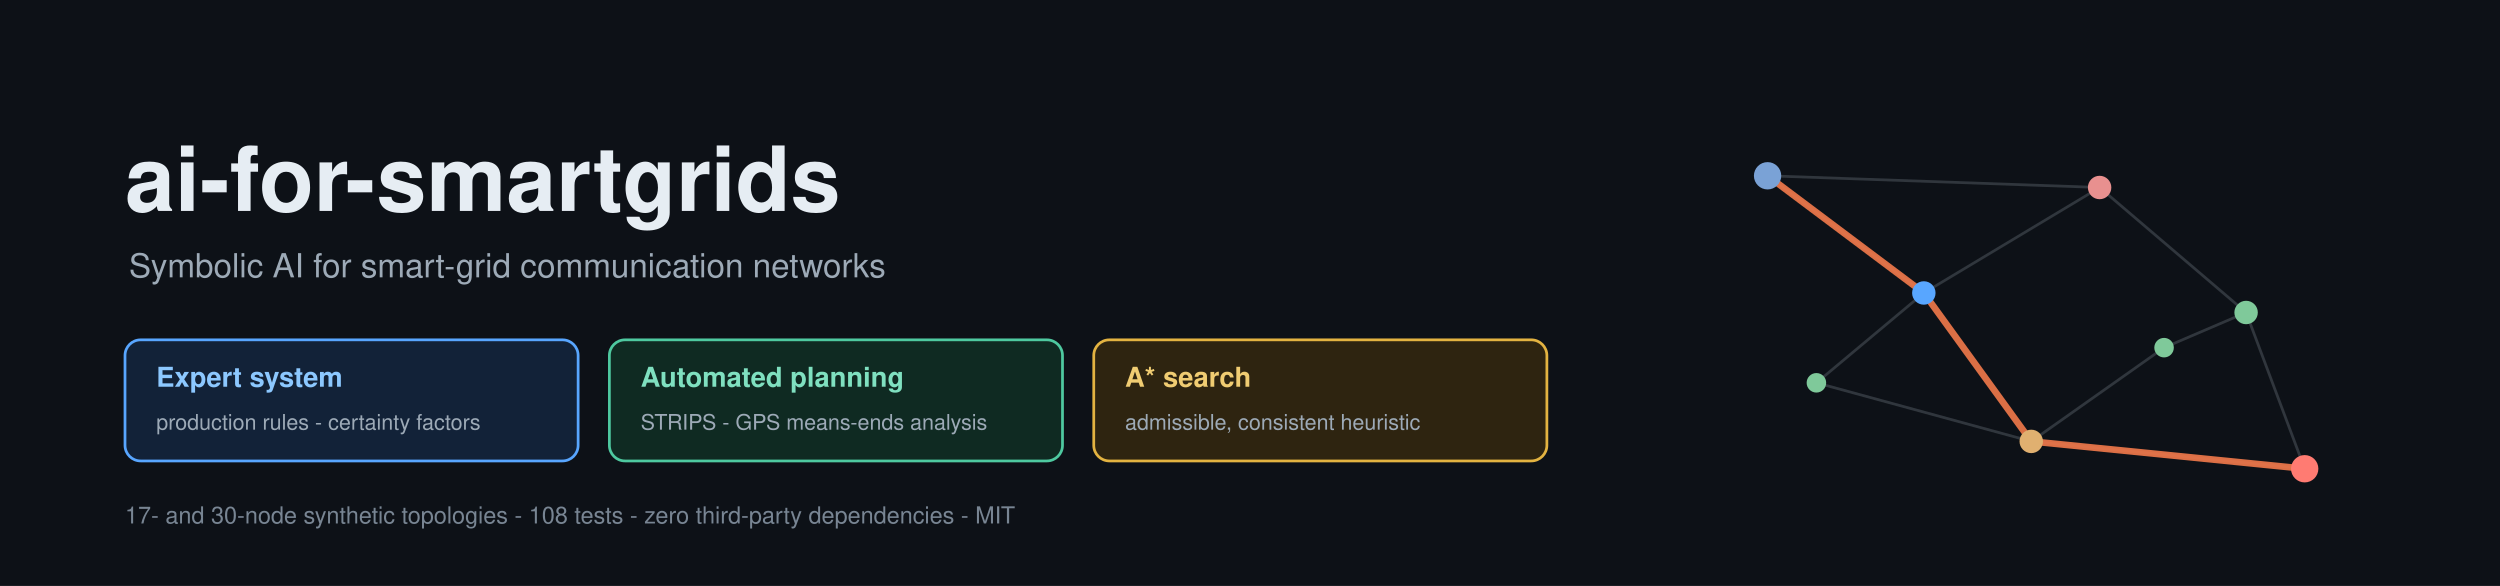
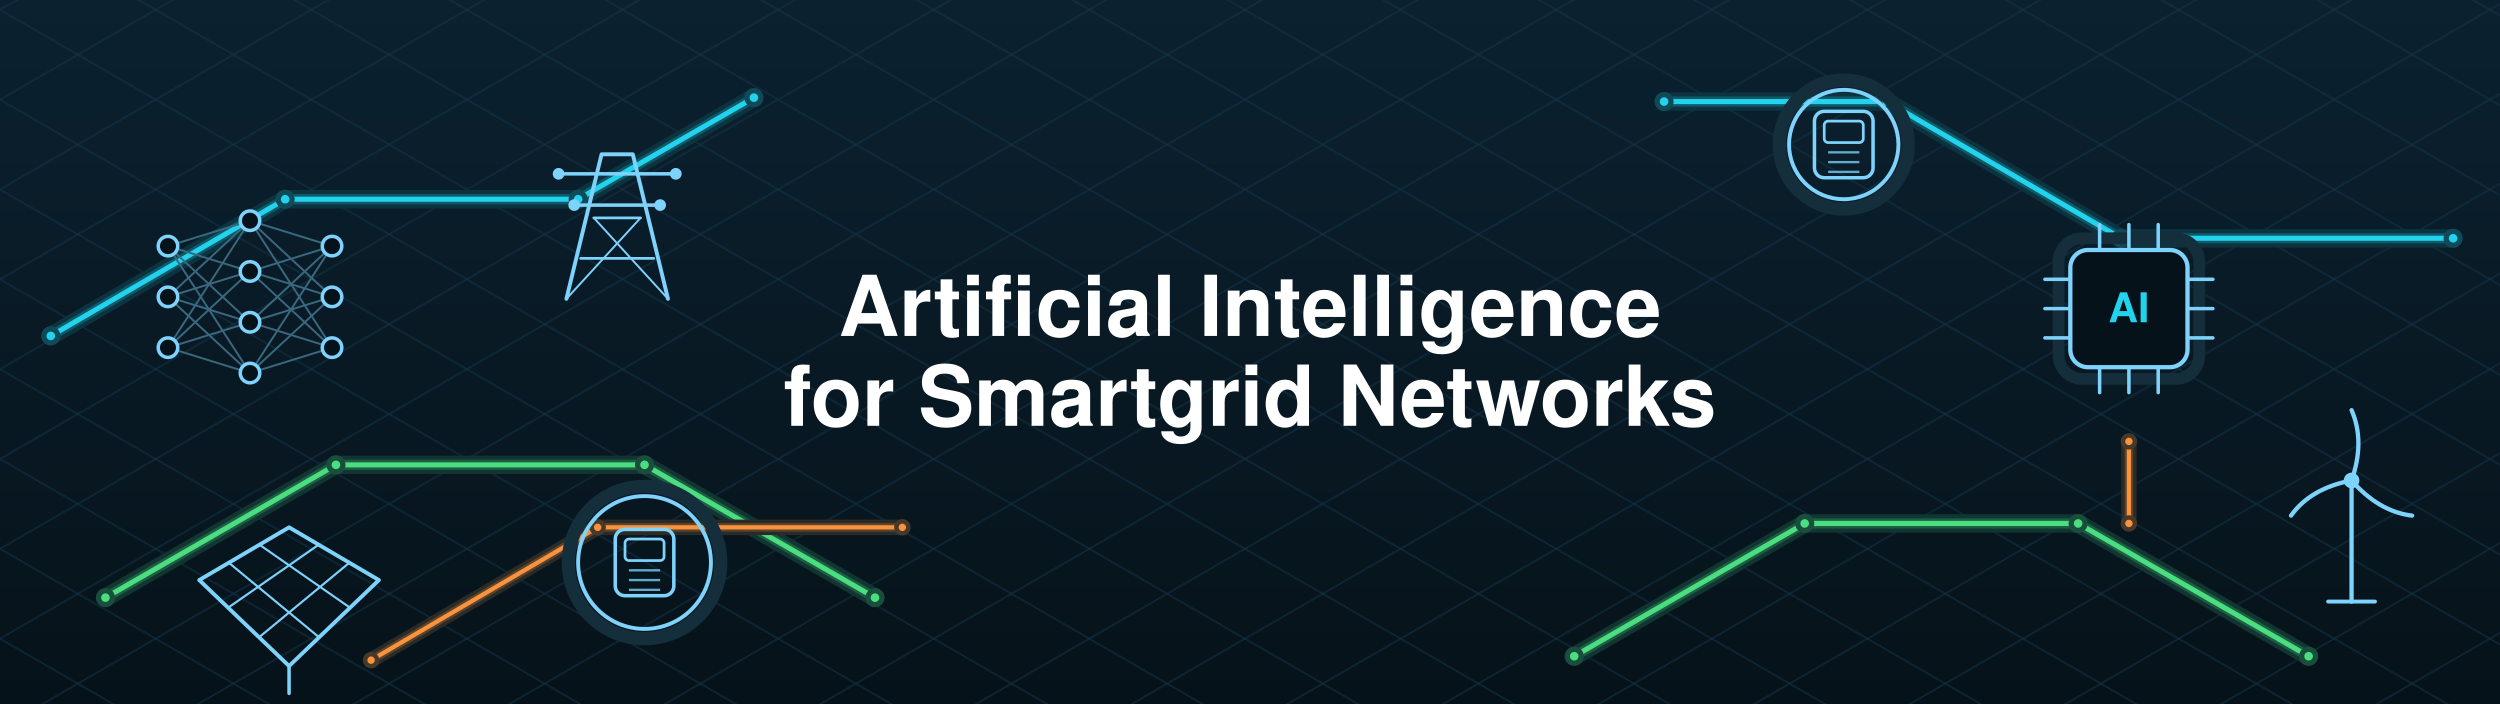
- <svg xmlns="http://www.w3.org/2000/svg" viewBox="0 0 1280 300" width="1280" height="300" font-family="Segoe UI, Helvetica, Arial, sans-serif">
-   <rect width="1280" height="300" fill="#0d1117" />
-   <line x1="905" y1="90" x2="985" y2="150" stroke="#30363d" stroke-width="1.4" />
-   <line x1="985" y1="150" x2="1075" y2="96" stroke="#30363d" stroke-width="1.4" />
-   <line x1="1075" y1="96" x2="1150" y2="160" stroke="#30363d" stroke-width="1.4" />
-   <line x1="985" y1="150" x2="930" y2="196" stroke="#30363d" stroke-width="1.4" />
-   <line x1="930" y1="196" x2="1040" y2="226" stroke="#30363d" stroke-width="1.4" />
-   <line x1="1040" y1="226" x2="1180" y2="240" stroke="#30363d" stroke-width="1.4" />
-   <line x1="1150" y1="160" x2="1108" y2="178" stroke="#30363d" stroke-width="1.4" />
-   <line x1="1108" y1="178" x2="1040" y2="226" stroke="#30363d" stroke-width="1.4" />
-   <line x1="1150" y1="160" x2="1180" y2="240" stroke="#30363d" stroke-width="1.4" />
-   <line x1="905" y1="90" x2="1075" y2="96" stroke="#30363d" stroke-width="1.4" />
-   <polyline points="905,90 985,150 1040,226 1180,240" fill="none" stroke="#f2794a" stroke-width="3.4" stroke-linejoin="round" stroke-linecap="round" opacity="0.9" />
-   <circle cx="905" cy="90" r="7" fill="#7aa2d6" />
-   <circle cx="985" cy="150" r="6" fill="#58a6ff" />
-   <circle cx="1075" cy="96" r="6" fill="#e8908f" />
-   <circle cx="1150" cy="160" r="6" fill="#7fc99a" />
-   <circle cx="1040" cy="226" r="6" fill="#e0b070" />
-   <circle cx="1180" cy="240" r="7" fill="#ff7b72" />
-   <circle cx="930" cy="196" r="5" fill="#7fc99a" />
-   <circle cx="1108" cy="178" r="5" fill="#7fc99a" />
-   <text x="64" y="108" font-size="46" fill="#e6edf3" font-weight="700">ai-for-smartgrids</text>
-   <text x="66" y="142" font-size="17" fill="#9daab7">Symbolic AI for smart-grid communication networks</text>
-   <rect x="64" y="174" width="232" height="62" rx="8" fill="#122238" stroke="#58a6ff" stroke-width="1.4" />
-   <text x="80" y="198" font-size="14" fill="#8cc8ff" font-weight="700">Expert system</text>
-   <text x="80" y="220" font-size="11" fill="#9daab7">production rules - certainty factors</text>
-   <rect x="312" y="174" width="232" height="62" rx="8" fill="#0f2a22" stroke="#4ec9a0" stroke-width="1.4" />
-   <text x="328" y="198" font-size="14" fill="#7fe0c0" font-weight="700">Automated planning</text>
-   <text x="328" y="220" font-size="11" fill="#9daab7">STRIPS - GPS means-ends analysis</text>
-   <rect x="560" y="174" width="232" height="62" rx="8" fill="#2e2410" stroke="#e3b341" stroke-width="1.4" />
-   <text x="576" y="198" font-size="14" fill="#f0cc72" font-weight="700">A* search</text>
-   <text x="576" y="220" font-size="11" fill="#9daab7">admissible, consistent heuristic</text>
-   <text x="64" y="268" font-size="12" fill="#788593">17- and 30-node synthetic topologies  -  108 tests  -  zero third-party dependencies  -  MIT</text>
+ <svg xmlns="http://www.w3.org/2000/svg" viewBox="0 0 1280 360" width="1280" height="360" font-family="Segoe UI, Helvetica, Arial, sans-serif">
+   <rect x="0" y="0.00" width="1280" height="7.00" fill="#0b2130" />
+   <rect x="0" y="6.00" width="1280" height="7.00" fill="#0b2130" />
+   <rect x="0" y="12.00" width="1280" height="7.00" fill="#0b202f" />
+   <rect x="0" y="18.00" width="1280" height="7.00" fill="#0b202f" />
+   <rect x="0" y="24.00" width="1280" height="7.00" fill="#0b202e" />
+   <rect x="0" y="30.00" width="1280" height="7.00" fill="#0b202e" />
+   <rect x="0" y="36.00" width="1280" height="7.00" fill="#0a1f2e" />
+   <rect x="0" y="42.00" width="1280" height="7.00" fill="#0a1f2d" />
+   <rect x="0" y="48.00" width="1280" height="7.00" fill="#0a1f2d" />
+   <rect x="0" y="54.00" width="1280" height="7.00" fill="#0a1f2c" />
+   <rect x="0" y="60.00" width="1280" height="7.00" fill="#0a1e2c" />
+   <rect x="0" y="66.00" width="1280" height="7.00" fill="#0a1e2c" />
+   <rect x="0" y="72.00" width="1280" height="7.00" fill="#0a1e2b" />
+   <rect x="0" y="78.00" width="1280" height="7.00" fill="#0a1e2b" />
+   <rect x="0" y="84.00" width="1280" height="7.00" fill="#0a1d2b" />
+   <rect x="0" y="90.00" width="1280" height="7.00" fill="#0a1d2a" />
+   <rect x="0" y="96.00" width="1280" height="7.00" fill="#0a1d2a" />
+   <rect x="0" y="102.00" width="1280" height="7.00" fill="#0a1d29" />
+   <rect x="0" y="108.00" width="1280" height="7.00" fill="#091c29" />
+   <rect x="0" y="114.00" width="1280" height="7.00" fill="#091c29" />
+   <rect x="0" y="120.00" width="1280" height="7.00" fill="#091c28" />
+   <rect x="0" y="126.00" width="1280" height="7.00" fill="#091c28" />
+   <rect x="0" y="132.00" width="1280" height="7.00" fill="#091b27" />
+   <rect x="0" y="138.00" width="1280" height="7.00" fill="#091b27" />
+   <rect x="0" y="144.00" width="1280" height="7.00" fill="#091b27" />
+   <rect x="0" y="150.00" width="1280" height="7.00" fill="#091b26" />
+   <rect x="0" y="156.00" width="1280" height="7.00" fill="#091a26" />
+   <rect x="0" y="162.00" width="1280" height="7.00" fill="#091a25" />
+   <rect x="0" y="168.00" width="1280" height="7.00" fill="#091a25" />
+   <rect x="0" y="174.00" width="1280" height="7.00" fill="#091a25" />
+   <rect x="0" y="180.00" width="1280" height="7.00" fill="#081924" />
+   <rect x="0" y="186.00" width="1280" height="7.00" fill="#081924" />
+   <rect x="0" y="192.00" width="1280" height="7.00" fill="#081924" />
+   <rect x="0" y="198.00" width="1280" height="7.00" fill="#081923" />
+   <rect x="0" y="204.00" width="1280" height="7.00" fill="#081823" />
+   <rect x="0" y="210.00" width="1280" height="7.00" fill="#081822" />
+   <rect x="0" y="216.00" width="1280" height="7.00" fill="#081822" />
+   <rect x="0" y="222.00" width="1280" height="7.00" fill="#081822" />
+   <rect x="0" y="228.00" width="1280" height="7.00" fill="#081721" />
+   <rect x="0" y="234.00" width="1280" height="7.00" fill="#081721" />
+   <rect x="0" y="240.00" width="1280" height="7.00" fill="#081720" />
+   <rect x="0" y="246.00" width="1280" height="7.00" fill="#081720" />
+   <rect x="0" y="252.00" width="1280" height="7.00" fill="#071620" />
+   <rect x="0" y="258.00" width="1280" height="7.00" fill="#07161f" />
+   <rect x="0" y="264.00" width="1280" height="7.00" fill="#07161f" />
+   <rect x="0" y="270.00" width="1280" height="7.00" fill="#07161e" />
+   <rect x="0" y="276.00" width="1280" height="7.00" fill="#07151e" />
+   <rect x="0" y="282.00" width="1280" height="7.00" fill="#07151e" />
+   <rect x="0" y="288.00" width="1280" height="7.00" fill="#07151d" />
+   <rect x="0" y="294.00" width="1280" height="7.00" fill="#07151d" />
+   <rect x="0" y="300.00" width="1280" height="7.00" fill="#07141d" />
+   <rect x="0" y="306.00" width="1280" height="7.00" fill="#07141c" />
+   <rect x="0" y="312.00" width="1280" height="7.00" fill="#07141c" />
+   <rect x="0" y="318.00" width="1280" height="7.00" fill="#07141b" />
+   <rect x="0" y="324.00" width="1280" height="7.00" fill="#06131b" />
+   <rect x="0" y="330.00" width="1280" height="7.00" fill="#06131b" />
+   <rect x="0" y="336.00" width="1280" height="7.00" fill="#06131a" />
+   <rect x="0" y="342.00" width="1280" height="7.00" fill="#06131a" />
+   <rect x="0" y="348.00" width="1280" height="7.00" fill="#061219" />
+   <rect x="0" y="354.00" width="1280" height="7.00" fill="#061219" />
+   <line x1="0" y1="-1191" x2="1280" y2="-452" stroke="#14374a" stroke-width="1" stroke-opacity="0.5" />
+   <line x1="0" y1="-1191" x2="1280" y2="-1930" stroke="#14374a" stroke-width="1" stroke-opacity="0.5" />
+   <line x1="0" y1="-1145" x2="1280" y2="-406" stroke="#14374a" stroke-width="1" stroke-opacity="0.5" />
+   <line x1="0" y1="-1145" x2="1280" y2="-1884" stroke="#14374a" stroke-width="1" stroke-opacity="0.5" />
+   <line x1="0" y1="-1099" x2="1280" y2="-360" stroke="#14374a" stroke-width="1" stroke-opacity="0.5" />
+   <line x1="0" y1="-1099" x2="1280" y2="-1838" stroke="#14374a" stroke-width="1" stroke-opacity="0.5" />
+   <line x1="0" y1="-1053" x2="1280" y2="-314" stroke="#14374a" stroke-width="1" stroke-opacity="0.5" />
+   <line x1="0" y1="-1053" x2="1280" y2="-1792" stroke="#14374a" stroke-width="1" stroke-opacity="0.5" />
+   <line x1="0" y1="-1007" x2="1280" y2="-268" stroke="#14374a" stroke-width="1" stroke-opacity="0.5" />
+   <line x1="0" y1="-1007" x2="1280" y2="-1746" stroke="#14374a" stroke-width="1" stroke-opacity="0.5" />
+   <line x1="0" y1="-961" x2="1280" y2="-222" stroke="#14374a" stroke-width="1" stroke-opacity="0.5" />
+   <line x1="0" y1="-961" x2="1280" y2="-1700" stroke="#14374a" stroke-width="1" stroke-opacity="0.5" />
+   <line x1="0" y1="-915" x2="1280" y2="-176" stroke="#14374a" stroke-width="1" stroke-opacity="0.5" />
+   <line x1="0" y1="-915" x2="1280" y2="-1654" stroke="#14374a" stroke-width="1" stroke-opacity="0.5" />
+   <line x1="0" y1="-869" x2="1280" y2="-130" stroke="#14374a" stroke-width="1" stroke-opacity="0.5" />
+   <line x1="0" y1="-869" x2="1280" y2="-1608" stroke="#14374a" stroke-width="1" stroke-opacity="0.5" />
+   <line x1="0" y1="-823" x2="1280" y2="-84" stroke="#14374a" stroke-width="1" stroke-opacity="0.5" />
+   <line x1="0" y1="-823" x2="1280" y2="-1562" stroke="#14374a" stroke-width="1" stroke-opacity="0.5" />
+   <line x1="0" y1="-777" x2="1280" y2="-38" stroke="#14374a" stroke-width="1" stroke-opacity="0.5" />
+   <line x1="0" y1="-777" x2="1280" y2="-1516" stroke="#14374a" stroke-width="1" stroke-opacity="0.5" />
+   <line x1="0" y1="-731" x2="1280" y2="8" stroke="#14374a" stroke-width="1" stroke-opacity="0.5" />
+   <line x1="0" y1="-731" x2="1280" y2="-1470" stroke="#14374a" stroke-width="1" stroke-opacity="0.5" />
+   <line x1="0" y1="-685" x2="1280" y2="54" stroke="#14374a" stroke-width="1" stroke-opacity="0.5" />
+   <line x1="0" y1="-685" x2="1280" y2="-1424" stroke="#14374a" stroke-width="1" stroke-opacity="0.5" />
+   <line x1="0" y1="-639" x2="1280" y2="100" stroke="#14374a" stroke-width="1" stroke-opacity="0.5" />
+   <line x1="0" y1="-639" x2="1280" y2="-1378" stroke="#14374a" stroke-width="1" stroke-opacity="0.5" />
+   <line x1="0" y1="-593" x2="1280" y2="146" stroke="#14374a" stroke-width="1" stroke-opacity="0.5" />
+   <line x1="0" y1="-593" x2="1280" y2="-1332" stroke="#14374a" stroke-width="1" stroke-opacity="0.5" />
+   <line x1="0" y1="-547" x2="1280" y2="192" stroke="#14374a" stroke-width="1" stroke-opacity="0.5" />
+   <line x1="0" y1="-547" x2="1280" y2="-1286" stroke="#14374a" stroke-width="1" stroke-opacity="0.5" />
+   <line x1="0" y1="-501" x2="1280" y2="238" stroke="#14374a" stroke-width="1" stroke-opacity="0.5" />
+   <line x1="0" y1="-501" x2="1280" y2="-1240" stroke="#14374a" stroke-width="1" stroke-opacity="0.5" />
+   <line x1="0" y1="-455" x2="1280" y2="284" stroke="#14374a" stroke-width="1" stroke-opacity="0.5" />
+   <line x1="0" y1="-455" x2="1280" y2="-1194" stroke="#14374a" stroke-width="1" stroke-opacity="0.5" />
+   <line x1="0" y1="-409" x2="1280" y2="330" stroke="#14374a" stroke-width="1" stroke-opacity="0.5" />
+   <line x1="0" y1="-409" x2="1280" y2="-1148" stroke="#14374a" stroke-width="1" stroke-opacity="0.5" />
+   <line x1="0" y1="-363" x2="1280" y2="376" stroke="#14374a" stroke-width="1" stroke-opacity="0.5" />
+   <line x1="0" y1="-363" x2="1280" y2="-1102" stroke="#14374a" stroke-width="1" stroke-opacity="0.5" />
+   <line x1="0" y1="-317" x2="1280" y2="422" stroke="#14374a" stroke-width="1" stroke-opacity="0.5" />
+   <line x1="0" y1="-317" x2="1280" y2="-1056" stroke="#14374a" stroke-width="1" stroke-opacity="0.5" />
+   <line x1="0" y1="-271" x2="1280" y2="468" stroke="#14374a" stroke-width="1" stroke-opacity="0.5" />
+   <line x1="0" y1="-271" x2="1280" y2="-1010" stroke="#14374a" stroke-width="1" stroke-opacity="0.5" />
+   <line x1="0" y1="-225" x2="1280" y2="514" stroke="#14374a" stroke-width="1" stroke-opacity="0.5" />
+   <line x1="0" y1="-225" x2="1280" y2="-964" stroke="#14374a" stroke-width="1" stroke-opacity="0.5" />
+   <line x1="0" y1="-179" x2="1280" y2="560" stroke="#14374a" stroke-width="1" stroke-opacity="0.5" />
+   <line x1="0" y1="-179" x2="1280" y2="-918" stroke="#14374a" stroke-width="1" stroke-opacity="0.5" />
+   <line x1="0" y1="-133" x2="1280" y2="606" stroke="#14374a" stroke-width="1" stroke-opacity="0.5" />
+   <line x1="0" y1="-133" x2="1280" y2="-872" stroke="#14374a" stroke-width="1" stroke-opacity="0.5" />
+   <line x1="0" y1="-87" x2="1280" y2="652" stroke="#14374a" stroke-width="1" stroke-opacity="0.5" />
+   <line x1="0" y1="-87" x2="1280" y2="-826" stroke="#14374a" stroke-width="1" stroke-opacity="0.5" />
+   <line x1="0" y1="-41" x2="1280" y2="698" stroke="#14374a" stroke-width="1" stroke-opacity="0.5" />
+   <line x1="0" y1="-41" x2="1280" y2="-780" stroke="#14374a" stroke-width="1" stroke-opacity="0.5" />
+   <line x1="0" y1="5" x2="1280" y2="744" stroke="#14374a" stroke-width="1" stroke-opacity="0.5" />
+   <line x1="0" y1="5" x2="1280" y2="-734" stroke="#14374a" stroke-width="1" stroke-opacity="0.5" />
+   <line x1="0" y1="51" x2="1280" y2="790" stroke="#14374a" stroke-width="1" stroke-opacity="0.5" />
+   <line x1="0" y1="51" x2="1280" y2="-688" stroke="#14374a" stroke-width="1" stroke-opacity="0.5" />
+   <line x1="0" y1="97" x2="1280" y2="836" stroke="#14374a" stroke-width="1" stroke-opacity="0.5" />
+   <line x1="0" y1="97" x2="1280" y2="-642" stroke="#14374a" stroke-width="1" stroke-opacity="0.5" />
+   <line x1="0" y1="143" x2="1280" y2="882" stroke="#14374a" stroke-width="1" stroke-opacity="0.5" />
+   <line x1="0" y1="143" x2="1280" y2="-596" stroke="#14374a" stroke-width="1" stroke-opacity="0.5" />
+   <line x1="0" y1="189" x2="1280" y2="928" stroke="#14374a" stroke-width="1" stroke-opacity="0.5" />
+   <line x1="0" y1="189" x2="1280" y2="-550" stroke="#14374a" stroke-width="1" stroke-opacity="0.5" />
+   <line x1="0" y1="235" x2="1280" y2="974" stroke="#14374a" stroke-width="1" stroke-opacity="0.5" />
+   <line x1="0" y1="235" x2="1280" y2="-504" stroke="#14374a" stroke-width="1" stroke-opacity="0.5" />
+   <line x1="0" y1="281" x2="1280" y2="1020" stroke="#14374a" stroke-width="1" stroke-opacity="0.5" />
+   <line x1="0" y1="281" x2="1280" y2="-458" stroke="#14374a" stroke-width="1" stroke-opacity="0.5" />
+   <line x1="0" y1="327" x2="1280" y2="1066" stroke="#14374a" stroke-width="1" stroke-opacity="0.5" />
+   <line x1="0" y1="327" x2="1280" y2="-412" stroke="#14374a" stroke-width="1" stroke-opacity="0.5" />
+   <line x1="0" y1="373" x2="1280" y2="1112" stroke="#14374a" stroke-width="1" stroke-opacity="0.5" />
+   <line x1="0" y1="373" x2="1280" y2="-366" stroke="#14374a" stroke-width="1" stroke-opacity="0.5" />
+   <line x1="0" y1="419" x2="1280" y2="1158" stroke="#14374a" stroke-width="1" stroke-opacity="0.5" />
+   <line x1="0" y1="419" x2="1280" y2="-320" stroke="#14374a" stroke-width="1" stroke-opacity="0.5" />
+   <line x1="0" y1="465" x2="1280" y2="1204" stroke="#14374a" stroke-width="1" stroke-opacity="0.5" />
+   <line x1="0" y1="465" x2="1280" y2="-274" stroke="#14374a" stroke-width="1" stroke-opacity="0.5" />
+   <line x1="0" y1="511" x2="1280" y2="1250" stroke="#14374a" stroke-width="1" stroke-opacity="0.5" />
+   <line x1="0" y1="511" x2="1280" y2="-228" stroke="#14374a" stroke-width="1" stroke-opacity="0.5" />
+   <line x1="0" y1="557" x2="1280" y2="1296" stroke="#14374a" stroke-width="1" stroke-opacity="0.5" />
+   <line x1="0" y1="557" x2="1280" y2="-182" stroke="#14374a" stroke-width="1" stroke-opacity="0.5" />
+   <line x1="0" y1="603" x2="1280" y2="1342" stroke="#14374a" stroke-width="1" stroke-opacity="0.5" />
+   <line x1="0" y1="603" x2="1280" y2="-136" stroke="#14374a" stroke-width="1" stroke-opacity="0.5" />
+   <line x1="0" y1="649" x2="1280" y2="1388" stroke="#14374a" stroke-width="1" stroke-opacity="0.5" />
+   <line x1="0" y1="649" x2="1280" y2="-90" stroke="#14374a" stroke-width="1" stroke-opacity="0.5" />
+   <line x1="0" y1="695" x2="1280" y2="1434" stroke="#14374a" stroke-width="1" stroke-opacity="0.5" />
+   <line x1="0" y1="695" x2="1280" y2="-44" stroke="#14374a" stroke-width="1" stroke-opacity="0.5" />
+   <line x1="0" y1="741" x2="1280" y2="1480" stroke="#14374a" stroke-width="1" stroke-opacity="0.5" />
+   <line x1="0" y1="741" x2="1280" y2="2" stroke="#14374a" stroke-width="1" stroke-opacity="0.5" />
+   <line x1="0" y1="787" x2="1280" y2="1526" stroke="#14374a" stroke-width="1" stroke-opacity="0.5" />
+   <line x1="0" y1="787" x2="1280" y2="48" stroke="#14374a" stroke-width="1" stroke-opacity="0.5" />
+   <line x1="0" y1="833" x2="1280" y2="1572" stroke="#14374a" stroke-width="1" stroke-opacity="0.5" />
+   <line x1="0" y1="833" x2="1280" y2="94" stroke="#14374a" stroke-width="1" stroke-opacity="0.5" />
+   <line x1="0" y1="879" x2="1280" y2="1618" stroke="#14374a" stroke-width="1" stroke-opacity="0.5" />
+   <line x1="0" y1="879" x2="1280" y2="140" stroke="#14374a" stroke-width="1" stroke-opacity="0.5" />
+   <line x1="0" y1="925" x2="1280" y2="1664" stroke="#14374a" stroke-width="1" stroke-opacity="0.5" />
+   <line x1="0" y1="925" x2="1280" y2="186" stroke="#14374a" stroke-width="1" stroke-opacity="0.5" />
+   <line x1="0" y1="971" x2="1280" y2="1710" stroke="#14374a" stroke-width="1" stroke-opacity="0.5" />
+   <line x1="0" y1="971" x2="1280" y2="232" stroke="#14374a" stroke-width="1" stroke-opacity="0.5" />
+   <line x1="0" y1="1017" x2="1280" y2="1756" stroke="#14374a" stroke-width="1" stroke-opacity="0.5" />
+   <line x1="0" y1="1017" x2="1280" y2="278" stroke="#14374a" stroke-width="1" stroke-opacity="0.5" />
+   <line x1="0" y1="1063" x2="1280" y2="1802" stroke="#14374a" stroke-width="1" stroke-opacity="0.5" />
+   <line x1="0" y1="1063" x2="1280" y2="324" stroke="#14374a" stroke-width="1" stroke-opacity="0.5" />
+   <line x1="0" y1="1109" x2="1280" y2="1848" stroke="#14374a" stroke-width="1" stroke-opacity="0.5" />
+   <line x1="0" y1="1109" x2="1280" y2="370" stroke="#14374a" stroke-width="1" stroke-opacity="0.5" />
+   <line x1="0" y1="1155" x2="1280" y2="1894" stroke="#14374a" stroke-width="1" stroke-opacity="0.5" />
+   <line x1="0" y1="1155" x2="1280" y2="416" stroke="#14374a" stroke-width="1" stroke-opacity="0.5" />
+   <polyline points="26,172 146,102 296,102 386,50" fill="none" stroke="#0c3440" stroke-width="9.4" stroke-linejoin="round" stroke-linecap="round" />
+   <polyline points="26,172 146,102 296,102 386,50" fill="none" stroke="#115969" stroke-width="5.2" stroke-linejoin="round" stroke-linecap="round" />
+   <polyline points="26,172 146,102 296,102 386,50" fill="none" stroke="#22d3ee" stroke-width="2.6" stroke-linejoin="round" stroke-linecap="round" />
+   <circle cx="26" cy="172" r="4.9" fill="#0f4a59" />
+   <circle cx="26" cy="172" r="2.2" fill="#22d3ee" />
+   <circle cx="146" cy="102" r="4.9" fill="#0f4a59" />
+   <circle cx="146" cy="102" r="2.2" fill="#22d3ee" />
+   <circle cx="296" cy="102" r="4.9" fill="#0f4a59" />
+   <circle cx="296" cy="102" r="2.2" fill="#22d3ee" />
+   <circle cx="386" cy="50" r="4.9" fill="#0f4a59" />
+   <circle cx="386" cy="50" r="2.2" fill="#22d3ee" />
+   <polyline points="54,306 172,238 330,238 448,306" fill="none" stroke="#113531" stroke-width="9.4" stroke-linejoin="round" stroke-linecap="round" />
+   <polyline points="54,306 172,238 330,238 448,306" fill="none" stroke="#1e5d43" stroke-width="5.2" stroke-linejoin="round" stroke-linecap="round" />
+   <polyline points="54,306 172,238 330,238 448,306" fill="none" stroke="#4ade80" stroke-width="2.6" stroke-linejoin="round" stroke-linecap="round" />
+   <circle cx="54" cy="306" r="4.9" fill="#194d3c" />
+   <circle cx="54" cy="306" r="2.2" fill="#4ade80" />
+   <circle cx="172" cy="238" r="4.9" fill="#194d3c" />
+   <circle cx="172" cy="238" r="2.2" fill="#4ade80" />
+   <circle cx="330" cy="238" r="4.9" fill="#194d3c" />
+   <circle cx="330" cy="238" r="2.2" fill="#4ade80" />
+   <circle cx="448" cy="306" r="4.9" fill="#194d3c" />
+   <circle cx="448" cy="306" r="2.2" fill="#4ade80" />
+   <polyline points="190,338 306,270 462,270" fill="none" stroke="#2a2b27" stroke-width="7.9" stroke-linejoin="round" stroke-linecap="round" />
+   <polyline points="190,338 306,270 462,270" fill="none" stroke="#5b432c" stroke-width="4.4" stroke-linejoin="round" stroke-linecap="round" />
+   <polyline points="190,338 306,270 462,270" fill="none" stroke="#fb923c" stroke-width="2.2" stroke-linejoin="round" stroke-linecap="round" />
+   <circle cx="190" cy="338" r="4.2" fill="#47392a" />
+   <circle cx="190" cy="338" r="1.9" fill="#fb923c" />
+   <circle cx="306" cy="270" r="4.2" fill="#47392a" />
+   <circle cx="306" cy="270" r="1.9" fill="#fb923c" />
+   <circle cx="462" cy="270" r="4.2" fill="#47392a" />
+   <circle cx="462" cy="270" r="1.9" fill="#fb923c" />
+   <polyline points="852,52 966,52 1086,122 1256,122" fill="none" stroke="#0c3440" stroke-width="9.4" stroke-linejoin="round" stroke-linecap="round" />
+   <polyline points="852,52 966,52 1086,122 1256,122" fill="none" stroke="#115969" stroke-width="5.2" stroke-linejoin="round" stroke-linecap="round" />
+   <polyline points="852,52 966,52 1086,122 1256,122" fill="none" stroke="#22d3ee" stroke-width="2.6" stroke-linejoin="round" stroke-linecap="round" />
+   <circle cx="852" cy="52" r="4.9" fill="#0f4a59" />
+   <circle cx="852" cy="52" r="2.2" fill="#22d3ee" />
+   <circle cx="966" cy="52" r="4.9" fill="#0f4a59" />
+   <circle cx="966" cy="52" r="2.2" fill="#22d3ee" />
+   <circle cx="1086" cy="122" r="4.9" fill="#0f4a59" />
+   <circle cx="1086" cy="122" r="2.2" fill="#22d3ee" />
+   <circle cx="1256" cy="122" r="4.9" fill="#0f4a59" />
+   <circle cx="1256" cy="122" r="2.2" fill="#22d3ee" />
+   <polyline points="806,336 924,268 1064,268 1182,336" fill="none" stroke="#113531" stroke-width="9.4" stroke-linejoin="round" stroke-linecap="round" />
+   <polyline points="806,336 924,268 1064,268 1182,336" fill="none" stroke="#1e5d43" stroke-width="5.2" stroke-linejoin="round" stroke-linecap="round" />
+   <polyline points="806,336 924,268 1064,268 1182,336" fill="none" stroke="#4ade80" stroke-width="2.6" stroke-linejoin="round" stroke-linecap="round" />
+   <circle cx="806" cy="336" r="4.9" fill="#194d3c" />
+   <circle cx="806" cy="336" r="2.2" fill="#4ade80" />
+   <circle cx="924" cy="268" r="4.9" fill="#194d3c" />
+   <circle cx="924" cy="268" r="2.2" fill="#4ade80" />
+   <circle cx="1064" cy="268" r="4.9" fill="#194d3c" />
+   <circle cx="1064" cy="268" r="2.2" fill="#4ade80" />
+   <circle cx="1182" cy="336" r="4.9" fill="#194d3c" />
+   <circle cx="1182" cy="336" r="2.2" fill="#4ade80" />
+   <polyline points="1090,226 1090,268" fill="none" stroke="#2a2b27" stroke-width="7.9" stroke-linejoin="round" stroke-linecap="round" />
+   <polyline points="1090,226 1090,268" fill="none" stroke="#5b432c" stroke-width="4.4" stroke-linejoin="round" stroke-linecap="round" />
+   <polyline points="1090,226 1090,268" fill="none" stroke="#fb923c" stroke-width="2.2" stroke-linejoin="round" stroke-linecap="round" />
+   <circle cx="1090" cy="226" r="4.2" fill="#47392a" />
+   <circle cx="1090" cy="226" r="1.9" fill="#fb923c" />
+   <circle cx="1090" cy="268" r="4.2" fill="#47392a" />
+   <circle cx="1090" cy="268" r="1.9" fill="#fb923c" />
+   <line x1="86" y1="126" x2="128" y2="113" stroke="#39687f" stroke-width="1" />
+   <line x1="86" y1="126" x2="128" y2="139" stroke="#39687f" stroke-width="1" />
+   <line x1="86" y1="126" x2="128" y2="165" stroke="#39687f" stroke-width="1" />
+   <line x1="86" y1="126" x2="128" y2="191" stroke="#39687f" stroke-width="1" />
+   <line x1="86" y1="152" x2="128" y2="113" stroke="#39687f" stroke-width="1" />
+   <line x1="86" y1="152" x2="128" y2="139" stroke="#39687f" stroke-width="1" />
+   <line x1="86" y1="152" x2="128" y2="165" stroke="#39687f" stroke-width="1" />
+   <line x1="86" y1="152" x2="128" y2="191" stroke="#39687f" stroke-width="1" />
+   <line x1="86" y1="178" x2="128" y2="113" stroke="#39687f" stroke-width="1" />
+   <line x1="86" y1="178" x2="128" y2="139" stroke="#39687f" stroke-width="1" />
+   <line x1="86" y1="178" x2="128" y2="165" stroke="#39687f" stroke-width="1" />
+   <line x1="86" y1="178" x2="128" y2="191" stroke="#39687f" stroke-width="1" />
+   <line x1="128" y1="113" x2="170" y2="126" stroke="#39687f" stroke-width="1" />
+   <line x1="128" y1="113" x2="170" y2="152" stroke="#39687f" stroke-width="1" />
+   <line x1="128" y1="113" x2="170" y2="178" stroke="#39687f" stroke-width="1" />
+   <line x1="128" y1="139" x2="170" y2="126" stroke="#39687f" stroke-width="1" />
+   <line x1="128" y1="139" x2="170" y2="152" stroke="#39687f" stroke-width="1" />
+   <line x1="128" y1="139" x2="170" y2="178" stroke="#39687f" stroke-width="1" />
+   <line x1="128" y1="165" x2="170" y2="126" stroke="#39687f" stroke-width="1" />
+   <line x1="128" y1="165" x2="170" y2="152" stroke="#39687f" stroke-width="1" />
+   <line x1="128" y1="165" x2="170" y2="178" stroke="#39687f" stroke-width="1" />
+   <line x1="128" y1="191" x2="170" y2="126" stroke="#39687f" stroke-width="1" />
+   <line x1="128" y1="191" x2="170" y2="152" stroke="#39687f" stroke-width="1" />
+   <line x1="128" y1="191" x2="170" y2="178" stroke="#39687f" stroke-width="1" />
+   <circle cx="86" cy="126" r="5.0" fill="#061219" stroke="#7dd3fc" stroke-width="1.8" />
+   <circle cx="86" cy="152" r="5.0" fill="#061219" stroke="#7dd3fc" stroke-width="1.8" />
+   <circle cx="86" cy="178" r="5.0" fill="#061219" stroke="#7dd3fc" stroke-width="1.8" />
+   <circle cx="128" cy="113" r="5.0" fill="#061219" stroke="#7dd3fc" stroke-width="1.8" />
+   <circle cx="128" cy="139" r="5.0" fill="#061219" stroke="#7dd3fc" stroke-width="1.8" />
+   <circle cx="128" cy="165" r="5.0" fill="#061219" stroke="#7dd3fc" stroke-width="1.8" />
+   <circle cx="128" cy="191" r="5.0" fill="#061219" stroke="#7dd3fc" stroke-width="1.8" />
+   <circle cx="170" cy="126" r="5.0" fill="#061219" stroke="#7dd3fc" stroke-width="1.8" />
+   <circle cx="170" cy="152" r="5.0" fill="#061219" stroke="#7dd3fc" stroke-width="1.8" />
+   <circle cx="170" cy="178" r="5.0" fill="#061219" stroke="#7dd3fc" stroke-width="1.8" />
+   <path d="M 148 270 L 194 297 L 148 341 L 102 297 Z" fill="none" stroke="#7dd3fc" stroke-width="2.0" stroke-linecap="round" stroke-linejoin="round" />
+   <path d="M 133 279 L 179 311" fill="none" stroke="#7dd3fc" stroke-width="1.1" stroke-linecap="round" stroke-linejoin="round" />
+   <path d="M 163 279 L 117 311" fill="none" stroke="#7dd3fc" stroke-width="1.1" stroke-linecap="round" stroke-linejoin="round" />
+   <path d="M 117 288 L 163 326" fill="none" stroke="#7dd3fc" stroke-width="1.1" stroke-linecap="round" stroke-linejoin="round" />
+   <path d="M 179 288 L 133 326" fill="none" stroke="#7dd3fc" stroke-width="1.1" stroke-linecap="round" stroke-linejoin="round" />
+   <path d="M 148 341 L 148 355" fill="none" stroke="#7dd3fc" stroke-width="1.8" stroke-linecap="round" stroke-linejoin="round" />
+   <path d="M 290.0 153.0 L 308.0 79.0 L 324.0 79.0 L 342.0 153.0" fill="none" stroke="#7dd3fc" stroke-width="2.0" stroke-linecap="round" stroke-linejoin="round" />
+   <path d="M 297.28 132.28 L 334.72 132.28" fill="none" stroke="#7dd3fc" stroke-width="1.4" stroke-linecap="round" stroke-linejoin="round" />
+   <path d="M 304.04 111.56 L 327.96 111.56" fill="none" stroke="#7dd3fc" stroke-width="1.4" stroke-linecap="round" stroke-linejoin="round" />
+   <path d="M 290.0 153.0 L 327.96 111.56" fill="none" stroke="#7dd3fc" stroke-width="1.0" stroke-linecap="round" stroke-linejoin="round" />
+   <path d="M 342.0 153.0 L 304.04 111.56" fill="none" stroke="#7dd3fc" stroke-width="1.0" stroke-linecap="round" stroke-linejoin="round" />
+   <path d="M 286.0 89.0 L 346.0 89.0" fill="none" stroke="#7dd3fc" stroke-width="1.8" stroke-linecap="round" stroke-linejoin="round" />
+   <circle cx="286" cy="89" r="3.0" fill="#7dd3fc" />
+   <circle cx="346" cy="89" r="3.0" fill="#7dd3fc" />
+   <path d="M 294.0 105.0 L 338.0 105.0" fill="none" stroke="#7dd3fc" stroke-width="1.8" stroke-linecap="round" stroke-linejoin="round" />
+   <circle cx="294" cy="105" r="3.0" fill="#7dd3fc" />
+   <circle cx="338" cy="105" r="3.0" fill="#7dd3fc" />
+   <circle cx="330" cy="288" r="39" fill="none" stroke="#152e3c" stroke-width="6.8" />
+   <circle cx="330" cy="288" r="34" fill="none" stroke="#7dd3fc" stroke-width="2.0" />
+   <rect x="315" y="271" width="30" height="34" rx="5" fill="none" stroke="#7dd3fc" stroke-width="1.8" />
+   <rect x="320" y="276" width="20" height="11" rx="2" fill="none" stroke="#7dd3fc" stroke-width="1.4" />
+   <line x1="322" y1="292" x2="338" y2="292" stroke="#63aacc" stroke-width="1.2" />
+   <line x1="322" y1="297" x2="338" y2="297" stroke="#63aacc" stroke-width="1.2" />
+   <line x1="322" y1="302" x2="338" y2="302" stroke="#63aacc" stroke-width="1.2" />
+   <circle cx="944" cy="74" r="33" fill="none" stroke="#152e3c" stroke-width="6.8" />
+   <circle cx="944" cy="74" r="28" fill="none" stroke="#7dd3fc" stroke-width="2.0" />
+   <rect x="929" y="57" width="30" height="34" rx="5" fill="none" stroke="#7dd3fc" stroke-width="1.8" />
+   <rect x="934" y="62" width="20" height="11" rx="2" fill="none" stroke="#7dd3fc" stroke-width="1.4" />
+   <line x1="936" y1="78" x2="952" y2="78" stroke="#63aacc" stroke-width="1.2" />
+   <line x1="936" y1="83" x2="952" y2="83" stroke="#63aacc" stroke-width="1.2" />
+   <line x1="936" y1="88" x2="952" y2="88" stroke="#63aacc" stroke-width="1.2" />
+   <rect x="1054.0" y="122.0" width="72.0" height="72.0" rx="12" fill="none" stroke="#152e3c" stroke-width="6" />
+   <rect x="1060.0" y="128.0" width="60.0" height="60.0" rx="9" fill="#061219" stroke="#7dd3fc" stroke-width="2.2" />
+   <path d="M 1075.0 128.0 L 1075.0 115.0" fill="none" stroke="#7dd3fc" stroke-width="1.8" stroke-linecap="round" stroke-linejoin="round" />
+   <path d="M 1075.0 188.0 L 1075.0 201.0" fill="none" stroke="#7dd3fc" stroke-width="1.8" stroke-linecap="round" stroke-linejoin="round" />
+   <path d="M 1060.0 143.0 L 1047.0 143.0" fill="none" stroke="#7dd3fc" stroke-width="1.8" stroke-linecap="round" stroke-linejoin="round" />
+   <path d="M 1120.0 143.0 L 1133.0 143.0" fill="none" stroke="#7dd3fc" stroke-width="1.8" stroke-linecap="round" stroke-linejoin="round" />
+   <path d="M 1090.0 128.0 L 1090.0 115.0" fill="none" stroke="#7dd3fc" stroke-width="1.8" stroke-linecap="round" stroke-linejoin="round" />
+   <path d="M 1090.0 188.0 L 1090.0 201.0" fill="none" stroke="#7dd3fc" stroke-width="1.8" stroke-linecap="round" stroke-linejoin="round" />
+   <path d="M 1060.0 158.0 L 1047.0 158.0" fill="none" stroke="#7dd3fc" stroke-width="1.8" stroke-linecap="round" stroke-linejoin="round" />
+   <path d="M 1120.0 158.0 L 1133.0 158.0" fill="none" stroke="#7dd3fc" stroke-width="1.8" stroke-linecap="round" stroke-linejoin="round" />
+   <path d="M 1105.0 128.0 L 1105.0 115.0" fill="none" stroke="#7dd3fc" stroke-width="1.8" stroke-linecap="round" stroke-linejoin="round" />
+   <path d="M 1105.0 188.0 L 1105.0 201.0" fill="none" stroke="#7dd3fc" stroke-width="1.8" stroke-linecap="round" stroke-linejoin="round" />
+   <path d="M 1060.0 173.0 L 1047.0 173.0" fill="none" stroke="#7dd3fc" stroke-width="1.8" stroke-linecap="round" stroke-linejoin="round" />
+   <path d="M 1120.0 173.0 L 1133.0 173.0" fill="none" stroke="#7dd3fc" stroke-width="1.8" stroke-linecap="round" stroke-linejoin="round" />
+   <text x="1090" y="165" font-size="21" font-weight="700" fill="#22d3ee" text-anchor="middle" font-family="Segoe UI, Helvetica, Arial, sans-serif">AI</text>
+   <path d="M 1204 308.0 L 1204 246.0" fill="none" stroke="#7dd3fc" stroke-width="2.2" stroke-linecap="round" stroke-linejoin="round" />
+   <path d="M 1192.0 308.0 L 1216.0 308.0" fill="none" stroke="#7dd3fc" stroke-width="2.0" stroke-linecap="round" stroke-linejoin="round" />
+   <path d="M 1204 246.0 Q 1211 226 1204 210" fill="none" stroke="#7dd3fc" stroke-width="2.2" stroke-linecap="round" stroke-linejoin="round" />
+   <path d="M 1204 246.0 Q 1218 262 1235 264" fill="none" stroke="#7dd3fc" stroke-width="2.2" stroke-linecap="round" stroke-linejoin="round" />
+   <path d="M 1204 246.0 Q 1183 250 1173 264" fill="none" stroke="#7dd3fc" stroke-width="2.2" stroke-linecap="round" stroke-linejoin="round" />
+   <circle cx="1204" cy="246.0" r="4.0" fill="#7dd3fc" />
+   <text x="640" y="172" font-size="43" font-weight="700" fill="#ffffff" text-anchor="middle" font-family="Segoe UI, Helvetica, Arial, sans-serif">Artificial Intelligence</text>
+   <text x="640" y="218" font-size="43" font-weight="700" fill="#ffffff" text-anchor="middle" font-family="Segoe UI, Helvetica, Arial, sans-serif">for Smartgrid Networks</text>
</svg>
